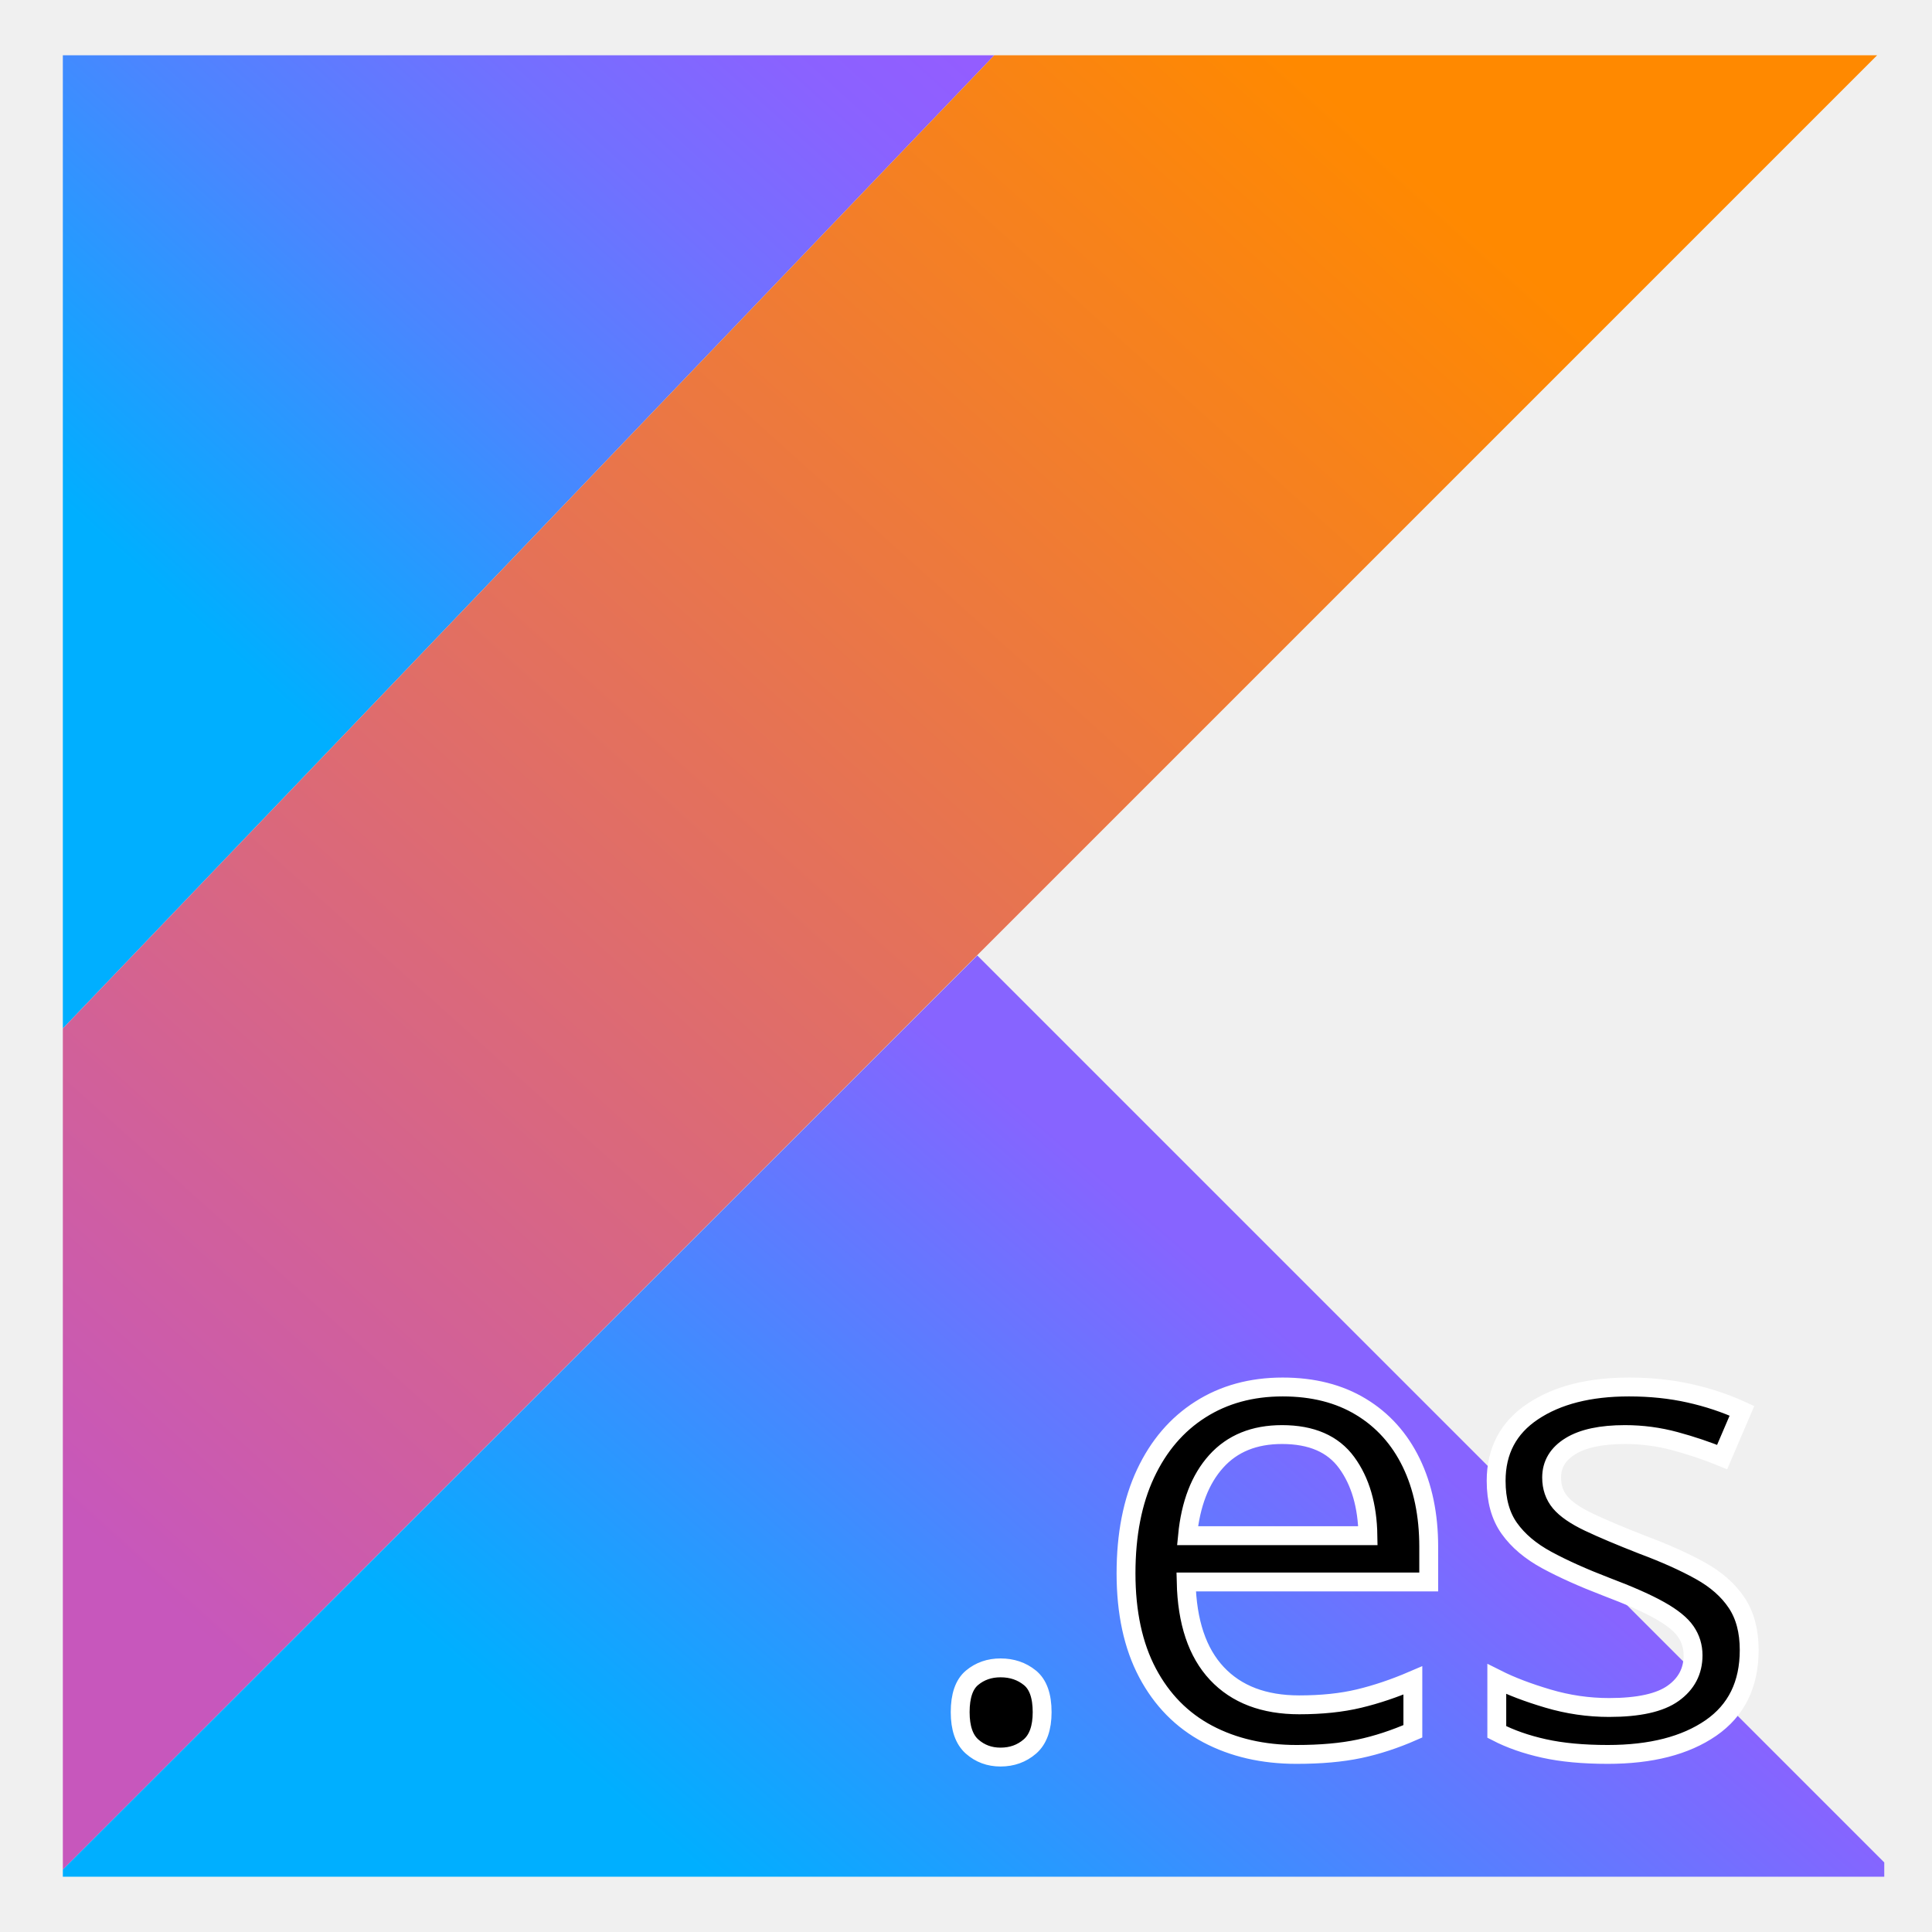
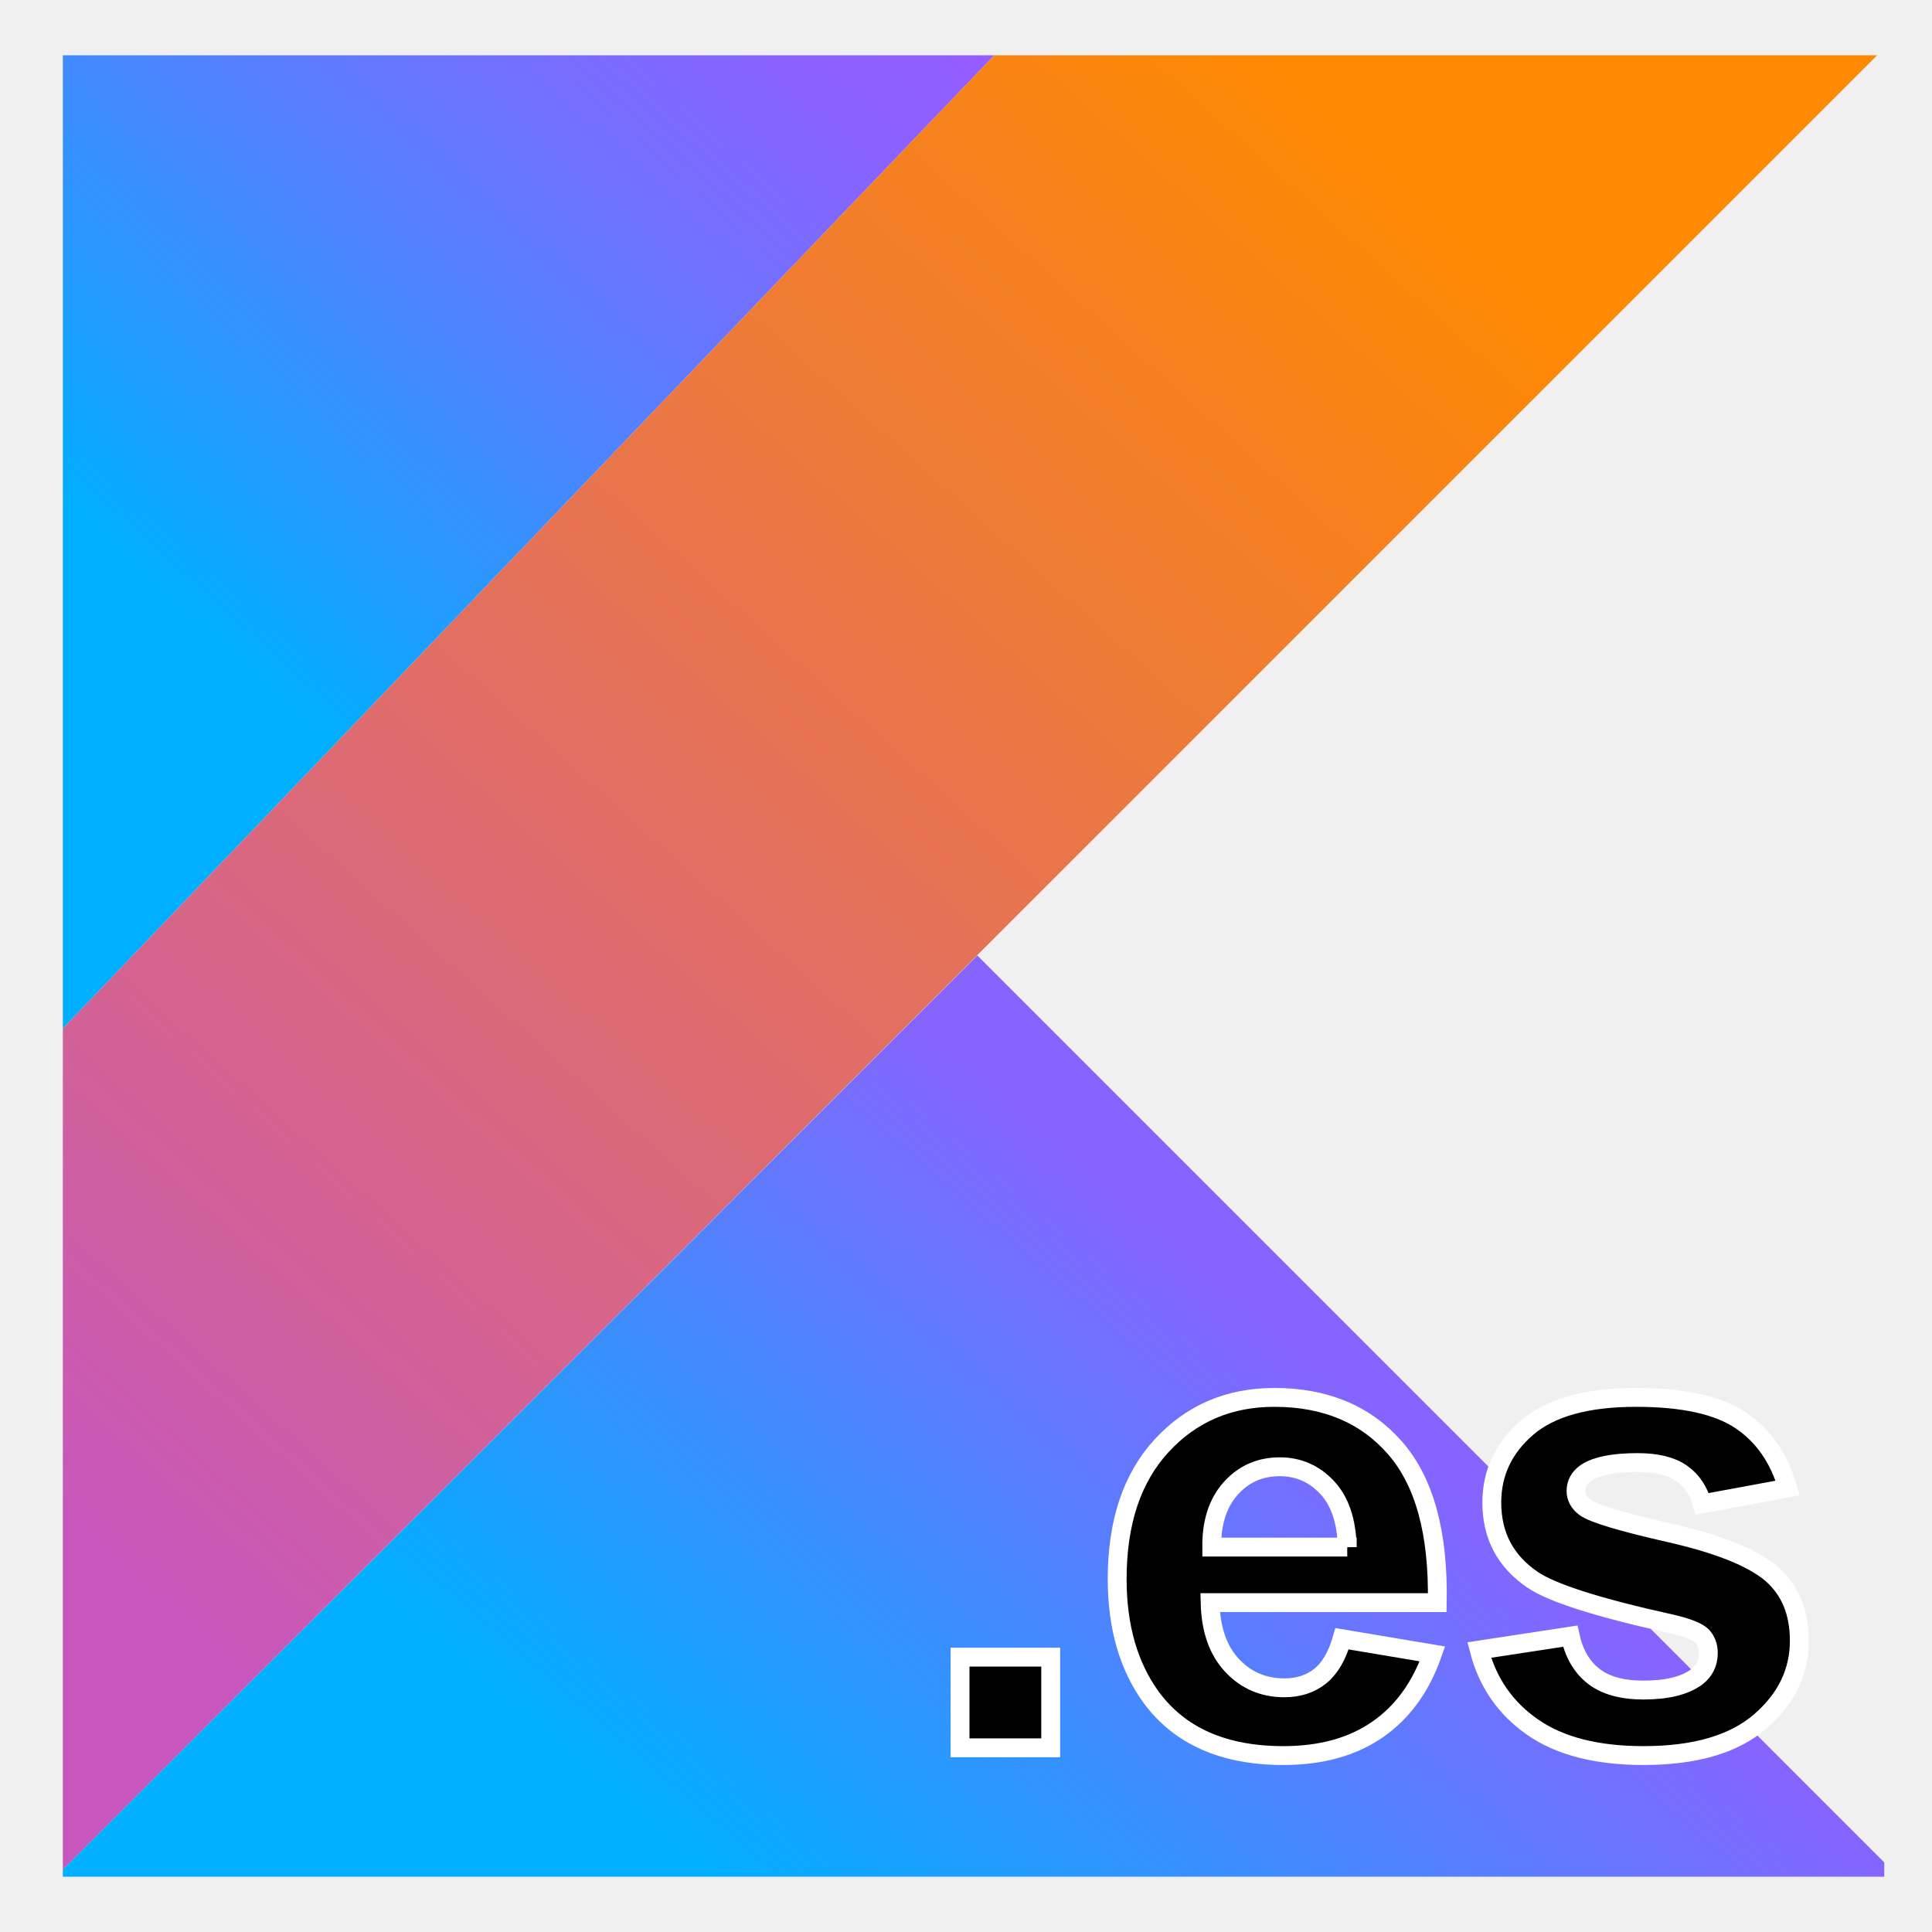
<svg xmlns="http://www.w3.org/2000/svg" version="1.1" id="Capa_1" x="0px" y="0px" width="512px" height="512px" viewBox="0 0 512 512" enable-background="new 0 0 512 512" xml:space="preserve">
-   <linearGradient id="SVGID_1_" gradientUnits="userSpaceOnUse" x1="7.467" y1="93.674" x2="168.396" y2="-84.554" gradientTransform="matrix(1.0281 0 0 1.0281 18.0565 44.9782)">
+   <linearGradient id="SVGID_1_" gradientUnits="userSpaceOnUse" x1="-2" y1="398.863" x2="158.929" y2="577.091" gradientTransform="matrix(1.0281 0 0 -1.0281 27.7874 551.3538)">
    <stop offset="0" style="stop-color:#00AFFF" />
    <stop offset="0.099" style="stop-color:#13A4FF" />
    <stop offset="0.403" style="stop-color:#4A86FF" />
    <stop offset="0.665" style="stop-color:#7270FF" />
    <stop offset="0.873" style="stop-color:#8A62FF" />
    <stop offset="1" style="stop-color:#935DFF" />
  </linearGradient>
  <polygon fill="url(#SVGID_1_)" points="16.653,14.653 16.653,272.563 263.492,14.653 " />
-   <linearGradient id="SVGID_2_" gradientUnits="userSpaceOnUse" x1="331.43" y1="-14.105" x2="3.61" y2="350.41" gradientTransform="matrix(1.0281 0 0 1.0281 18.0565 44.9782)">
+   <linearGradient id="SVGID_2_" gradientUnits="userSpaceOnUse" x1="321.963" y1="506.642" x2="-5.857" y2="142.126" gradientTransform="matrix(1.0281 0 0 -1.0281 27.7874 551.3538)">
    <stop offset="0" style="stop-color:#FF8900" />
    <stop offset="1" style="stop-color:#C757BC" />
  </linearGradient>
  <polygon fill="url(#SVGID_2_)" points="497.457,14.653 263.492,14.653 16.653,272.563 16.653,495.457 " />
-   <linearGradient id="SVGID_3_" gradientUnits="userSpaceOnUse" x1="203.653" y1="473.519" x2="336.589" y2="319.572" gradientTransform="matrix(1.0281 0 0 1.0281 18.0565 44.9782)">
+   <linearGradient id="SVGID_3_" gradientUnits="userSpaceOnUse" x1="194.188" y1="19.018" x2="327.123" y2="172.964" gradientTransform="matrix(1.0281 0 0 -1.0281 27.7874 551.3538)">
    <stop offset="0" style="stop-color:#00AFFF" />
    <stop offset="1" style="stop-color:#8764FF" />
  </linearGradient>
  <polygon fill="url(#SVGID_3_)" points="258.99,253.209 16.653,495.457 16.653,497.348 499.347,497.348 499.347,493.566 " />
  <g>
-     <text transform="matrix(1 0 0 1 241.8491 463.1895)" font-family="'Arial-BoldMT'" font-size="175.13">.es</text>
-     <text transform="matrix(1 0 0 1 241.8491 463.1895)" fill="none" stroke="#FFFFFF" stroke-width="5" font-family="'Arial-BoldMT'" font-size="175.13">.es</text>
+     <g enable-background="new    ">
+       <path d="M254.419,463.189V439.16h24.03v24.029H254.419z" />
+       <path d="M355.666,434.286l23.943,4.02c-3.078,8.779-7.939,15.464-14.579,20.053c-6.642,4.589-14.952,6.884-24.927,6.884    c-15.792,0-27.479-5.159-35.061-15.479c-5.986-8.265-8.979-18.697-8.979-31.297c0-15.051,3.934-26.837,11.801-35.359    s17.814-12.784,29.844-12.784c13.511,0,24.17,4.461,31.981,13.382c7.81,8.923,11.544,22.591,11.202,41.004h-60.201    c0.172,7.127,2.109,12.67,5.815,16.632c3.705,3.963,8.323,5.943,13.853,5.943c3.763,0,6.927-1.026,9.492-3.078    C352.417,442.153,354.354,438.848,355.666,434.286z M357.035,410.001c-0.172-6.955-1.967-12.242-5.388-15.863    c-3.421-3.619-7.583-5.43-12.485-5.43c-5.245,0-9.577,1.911-12.998,5.729c-3.42,3.82-5.102,9.008-5.045,15.563H357.035z" />
+       <path d="M392.01,437.279l24.114-3.677c1.026,4.675,3.106,8.224,6.242,10.646c3.135,2.424,7.525,3.635,13.169,3.635    c6.213,0,10.889-1.14,14.024-3.421c2.108-1.595,3.163-3.732,3.163-6.413c0-1.824-0.57-3.335-1.709-4.532    c-1.197-1.14-3.878-2.194-8.039-3.164c-19.383-4.275-31.669-8.18-36.855-11.715c-7.184-4.902-10.775-11.716-10.775-20.438    c0-7.867,3.107-14.479,9.321-19.839c6.214-5.358,15.849-8.038,28.903-8.038c12.428,0,21.663,2.023,27.706,6.071    c6.042,4.048,10.204,10.034,12.485,17.957l-22.661,4.19c-0.97-3.534-2.809-6.242-5.516-8.124    c-2.708-1.881-6.571-2.821-11.587-2.821c-6.328,0-10.86,0.884-13.597,2.65c-1.825,1.255-2.736,2.88-2.736,4.874    c0,1.711,0.798,3.164,2.395,4.361c2.165,1.597,9.647,3.849,22.446,6.756s21.734,6.471,26.809,10.688    c5.016,4.276,7.525,10.233,7.525,17.872c0,8.324-3.479,15.479-10.433,21.464c-6.956,5.986-17.245,8.979-30.87,8.979    c-12.371,0-22.162-2.509-29.373-7.525C398.949,452.701,394.232,445.888,392.01,437.279z" />
+     </g>
+     <g enable-background="new    ">
+       <path fill="none" stroke="#FFFFFF" stroke-width="5" d="M254.419,463.189V439.16h24.03v24.029H254.419z" />
+       <path fill="none" stroke="#FFFFFF" stroke-width="5" d="M355.666,434.286l23.943,4.02c-3.078,8.779-7.939,15.464-14.579,20.053    c-6.642,4.589-14.952,6.884-24.927,6.884c-15.792,0-27.479-5.159-35.061-15.479c-5.986-8.265-8.979-18.697-8.979-31.297    c0-15.051,3.934-26.837,11.801-35.359s17.814-12.784,29.844-12.784c13.511,0,24.17,4.461,31.981,13.382    c7.81,8.923,11.544,22.591,11.202,41.004h-60.201c0.172,7.127,2.109,12.67,5.815,16.632c3.705,3.963,8.323,5.943,13.853,5.943    c3.763,0,6.927-1.026,9.492-3.078C352.417,442.153,354.354,438.848,355.666,434.286z M357.035,410.001    c-0.172-6.955-1.967-12.242-5.388-15.863c-3.421-3.619-7.583-5.43-12.485-5.43c-5.245,0-9.577,1.911-12.998,5.729    c-3.42,3.82-5.102,9.008-5.045,15.563H357.035z" />
+       <path fill="none" stroke="#FFFFFF" stroke-width="5" d="M392.01,437.279l24.114-3.677c1.026,4.675,3.106,8.224,6.242,10.646    c3.135,2.424,7.525,3.635,13.169,3.635c6.213,0,10.889-1.14,14.024-3.421c2.108-1.595,3.163-3.732,3.163-6.413    c0-1.824-0.57-3.335-1.709-4.532c-1.197-1.14-3.878-2.194-8.039-3.164c-19.383-4.275-31.669-8.18-36.855-11.715    c-7.184-4.902-10.775-11.716-10.775-20.438c0-7.867,3.107-14.479,9.321-19.839c6.214-5.358,15.849-8.038,28.903-8.038    c12.428,0,21.663,2.023,27.706,6.071c6.042,4.048,10.204,10.034,12.485,17.957l-22.661,4.19c-0.97-3.534-2.809-6.242-5.516-8.124    c-2.708-1.881-6.571-2.821-11.587-2.821c-6.328,0-10.86,0.884-13.597,2.65c-1.825,1.255-2.736,2.88-2.736,4.874    c0,1.711,0.798,3.164,2.395,4.361c2.165,1.597,9.647,3.849,22.446,6.756s21.734,6.471,26.809,10.688    c5.016,4.276,7.525,10.233,7.525,17.872c0,8.324-3.479,15.479-10.433,21.464c-6.956,5.986-17.245,8.979-30.87,8.979    c-12.371,0-22.162-2.509-29.373-7.525C398.949,452.701,394.232,445.888,392.01,437.279z" />
+     </g>
  </g>
</svg>
